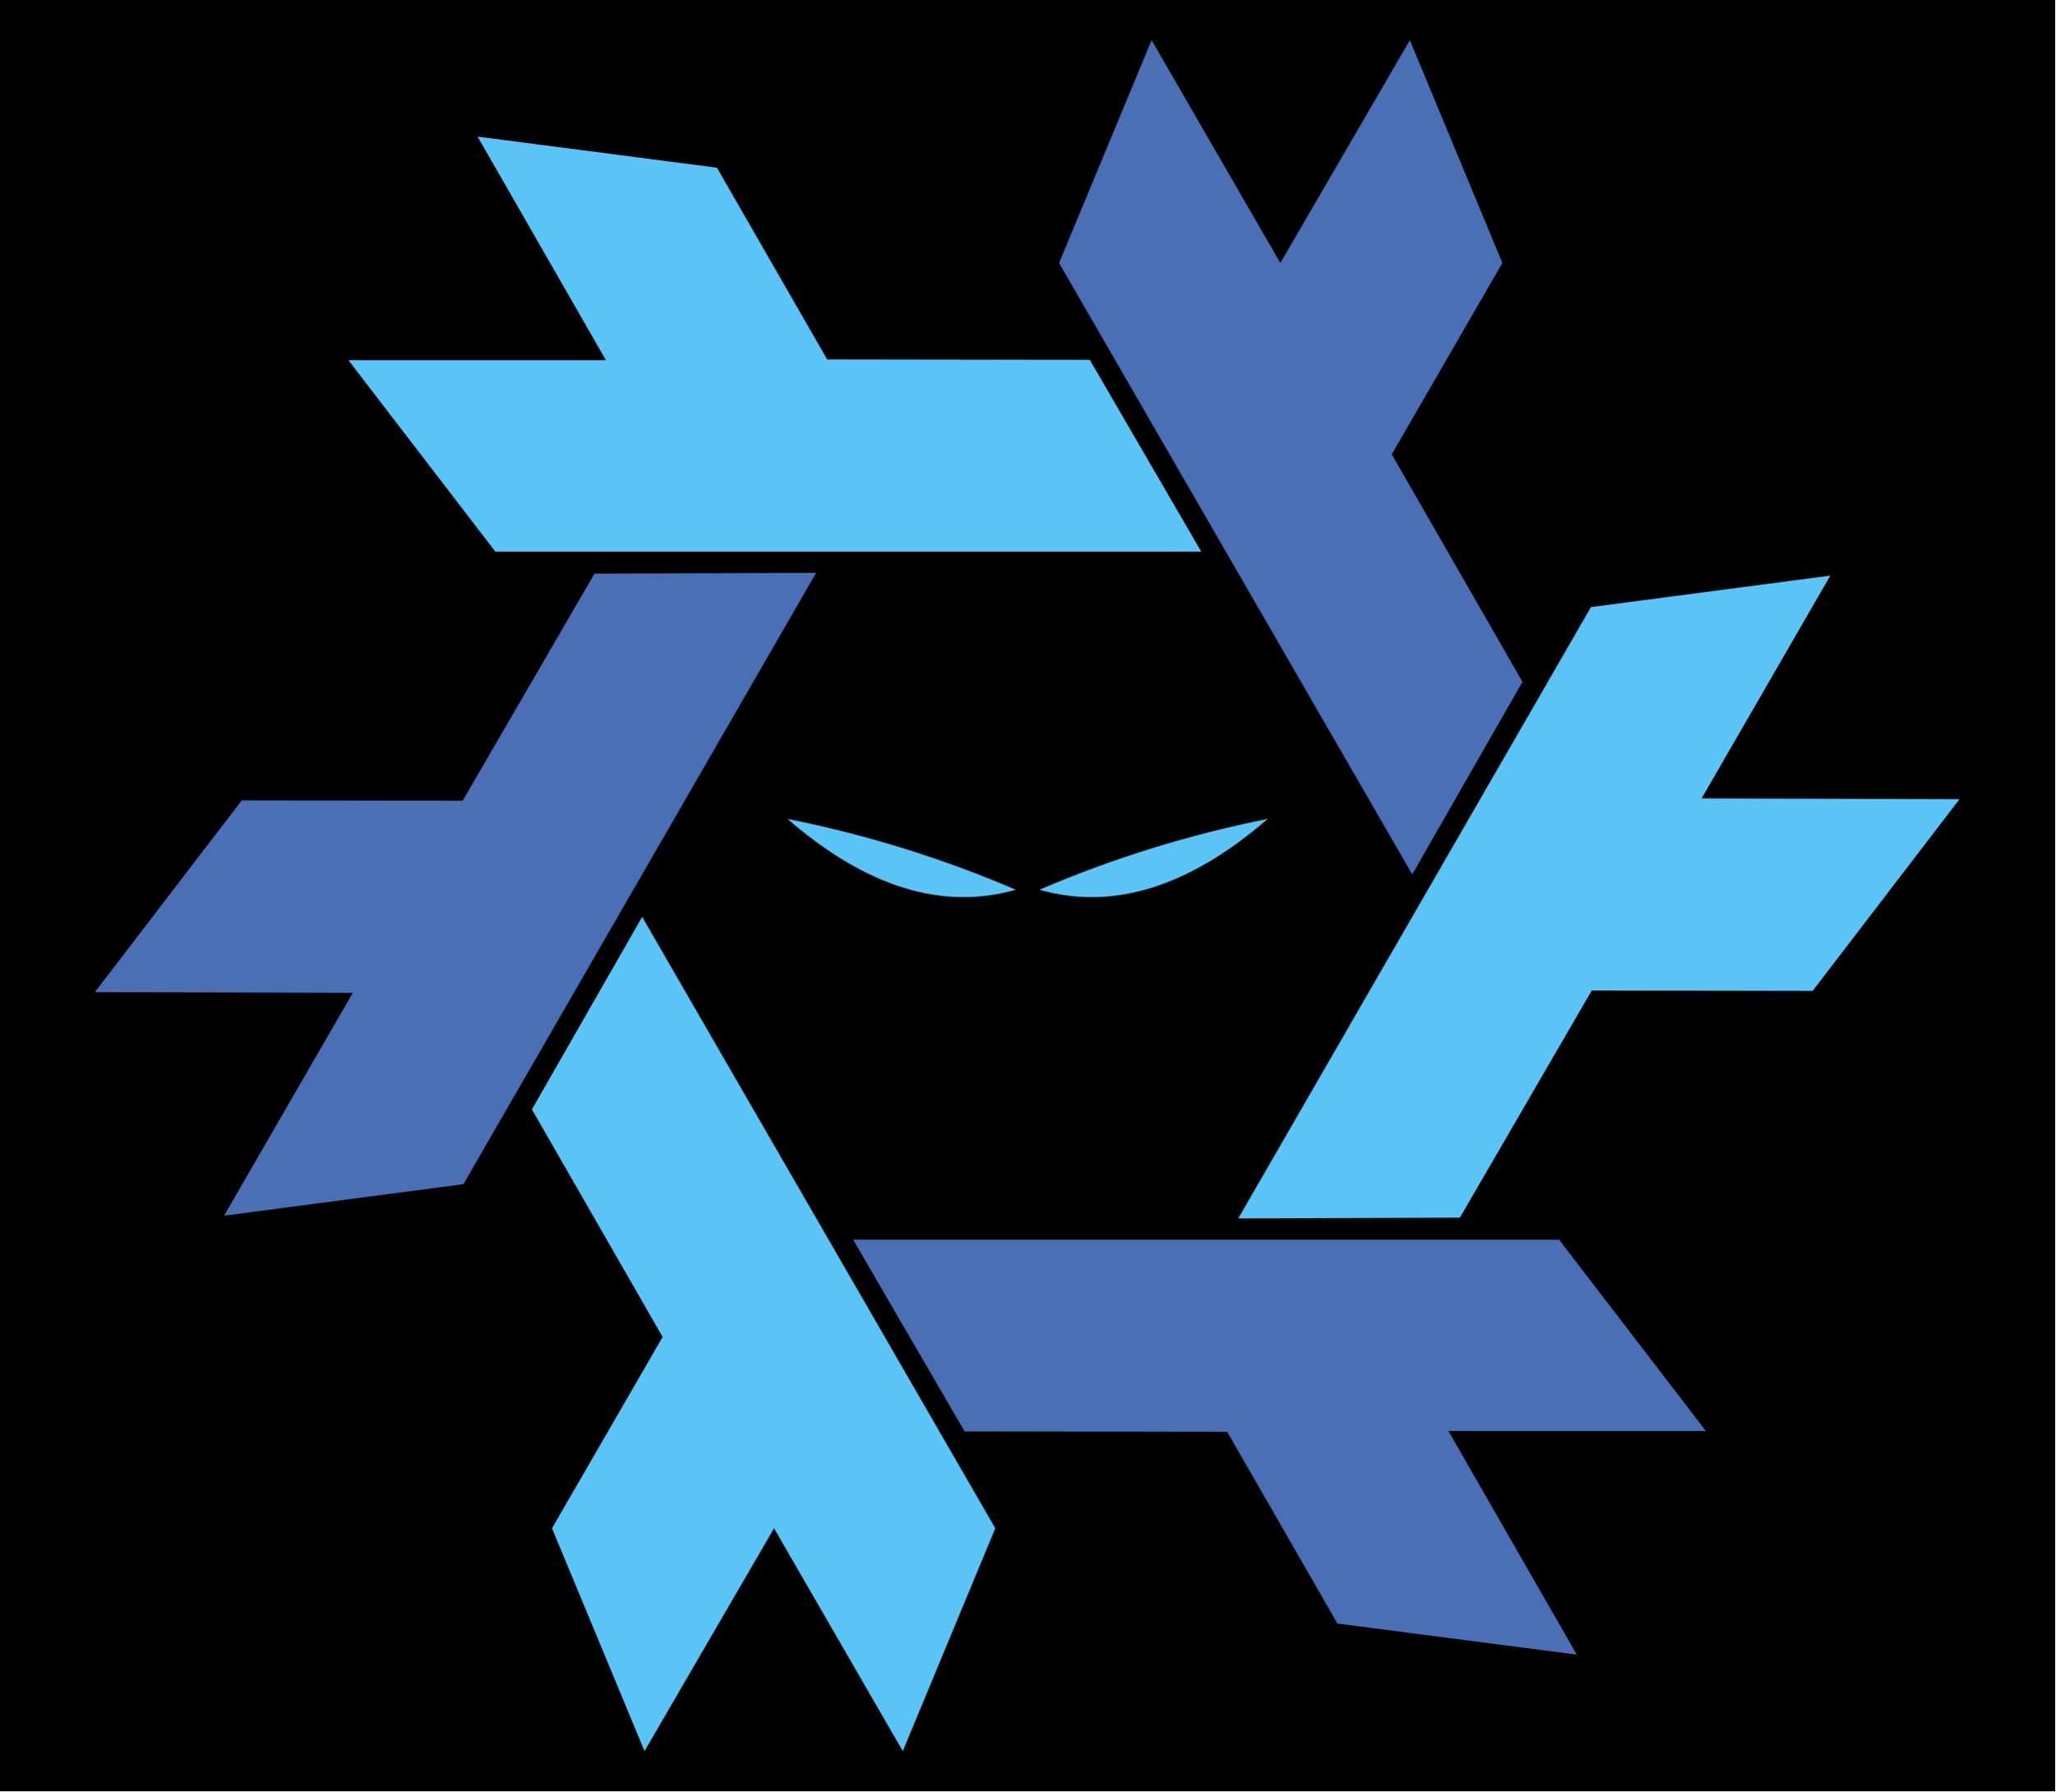
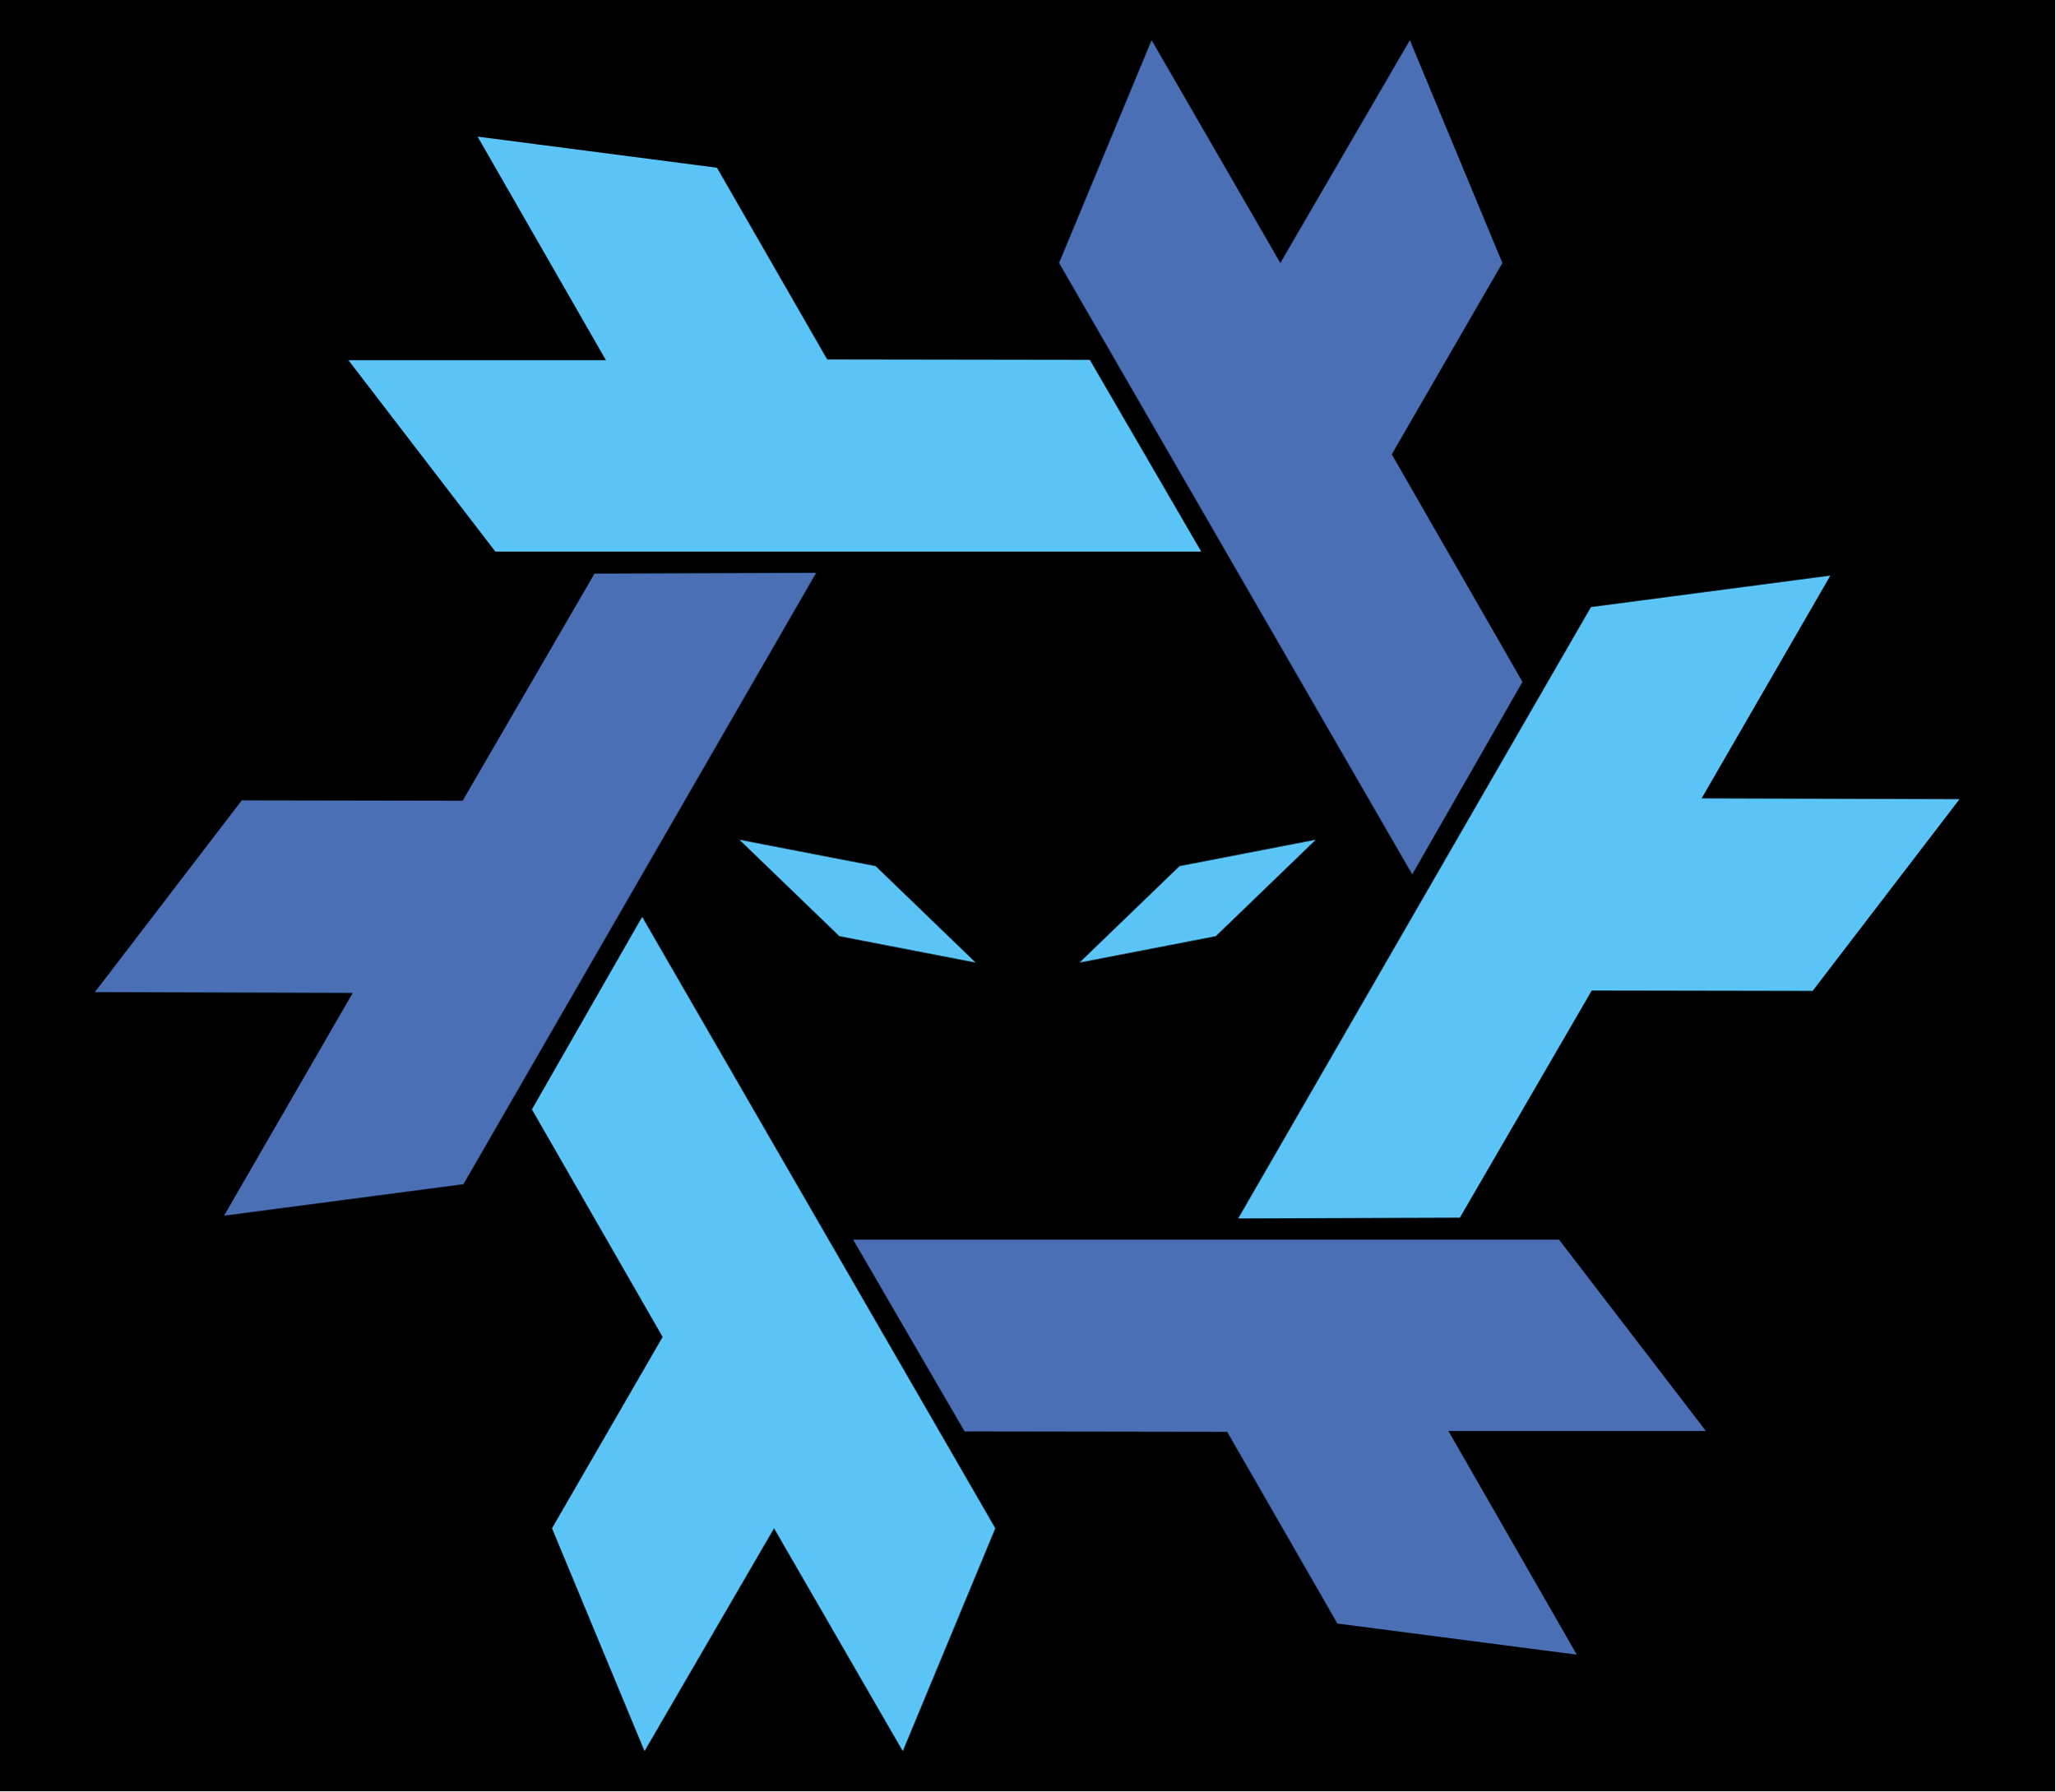
<svg xmlns="http://www.w3.org/2000/svg" viewBox="-10 -10 522 455">
  <rect x="-10" y="-10" width="522" height="455" fill="#000" />
  <g>
    <path fill="#5bc4f6" d="M 153.1,222.9 L 242.8,378.2 L 219.3,434.8 L 186.6,378.2 L 153.7,434.8 L 130.2,378.2 L 158.3,329.6 L 125.1,271.8 Z" />
    <path fill="#5bc4f6" d="M 295.1,130.1 L 115.8,130.1 L 78.5,81.5 L 143.9,81.5 L 111.3,24.7 L 172.1,32.6 L 200.1,81.3 L 266.8,81.4 Z" />
    <path fill="#5bc4f6" d="M 304.5,299.5 L 394.1,144.2 L 454.9,136.2 L 422.2,192.8 L 487.7,193.0 L 450.4,241.7 L 394.3,241.6 L 360.8,299.3 Z" />
    <path fill="#4a6fb5" d="M 197.3,135.5 L 107.7,290.8 L 46.9,298.8 L 79.6,242.2 L 14.1,242.0 L 51.4,193.3 L 107.5,193.4 L 141.0,135.7 Z" />
    <path fill="#4a6fb5" d="M 348.7,212.1 L 259.0,56.8 L 282.5,0.2 L 315.2,56.8 L 348.1,0.2 L 371.6,56.8 L 343.5,105.4 L 376.7,163.2 Z" />
    <path fill="#4a6fb5" d="M 206.7,304.9 L 386.0,304.9 L 423.3,353.5 L 357.9,353.5 L 390.5,410.3 L 329.7,402.4 L 301.7,353.7 L 235.0,353.6 Z" />
-     <path fill="#5bc4f6" d="M 190,198 Q 220,224 248,216 Q 220,204 190,198 Z" />
-     <path fill="#5bc4f6" d="M 254,216 Q 282,224 312,198 Q 282,204 254,216 Z" />
+     <path fill="#5bc4f6" d="M 177.8,203.3 L 212.4,210.0 L 237.8,234.5 L 203.2,227.8 Z" />
+     <path fill="#5bc4f6" d="M 264.2,234.5 L 289.6,210.0 L 324.2,203.3 L 298.8,227.8 Z" />
  </g>
</svg>
